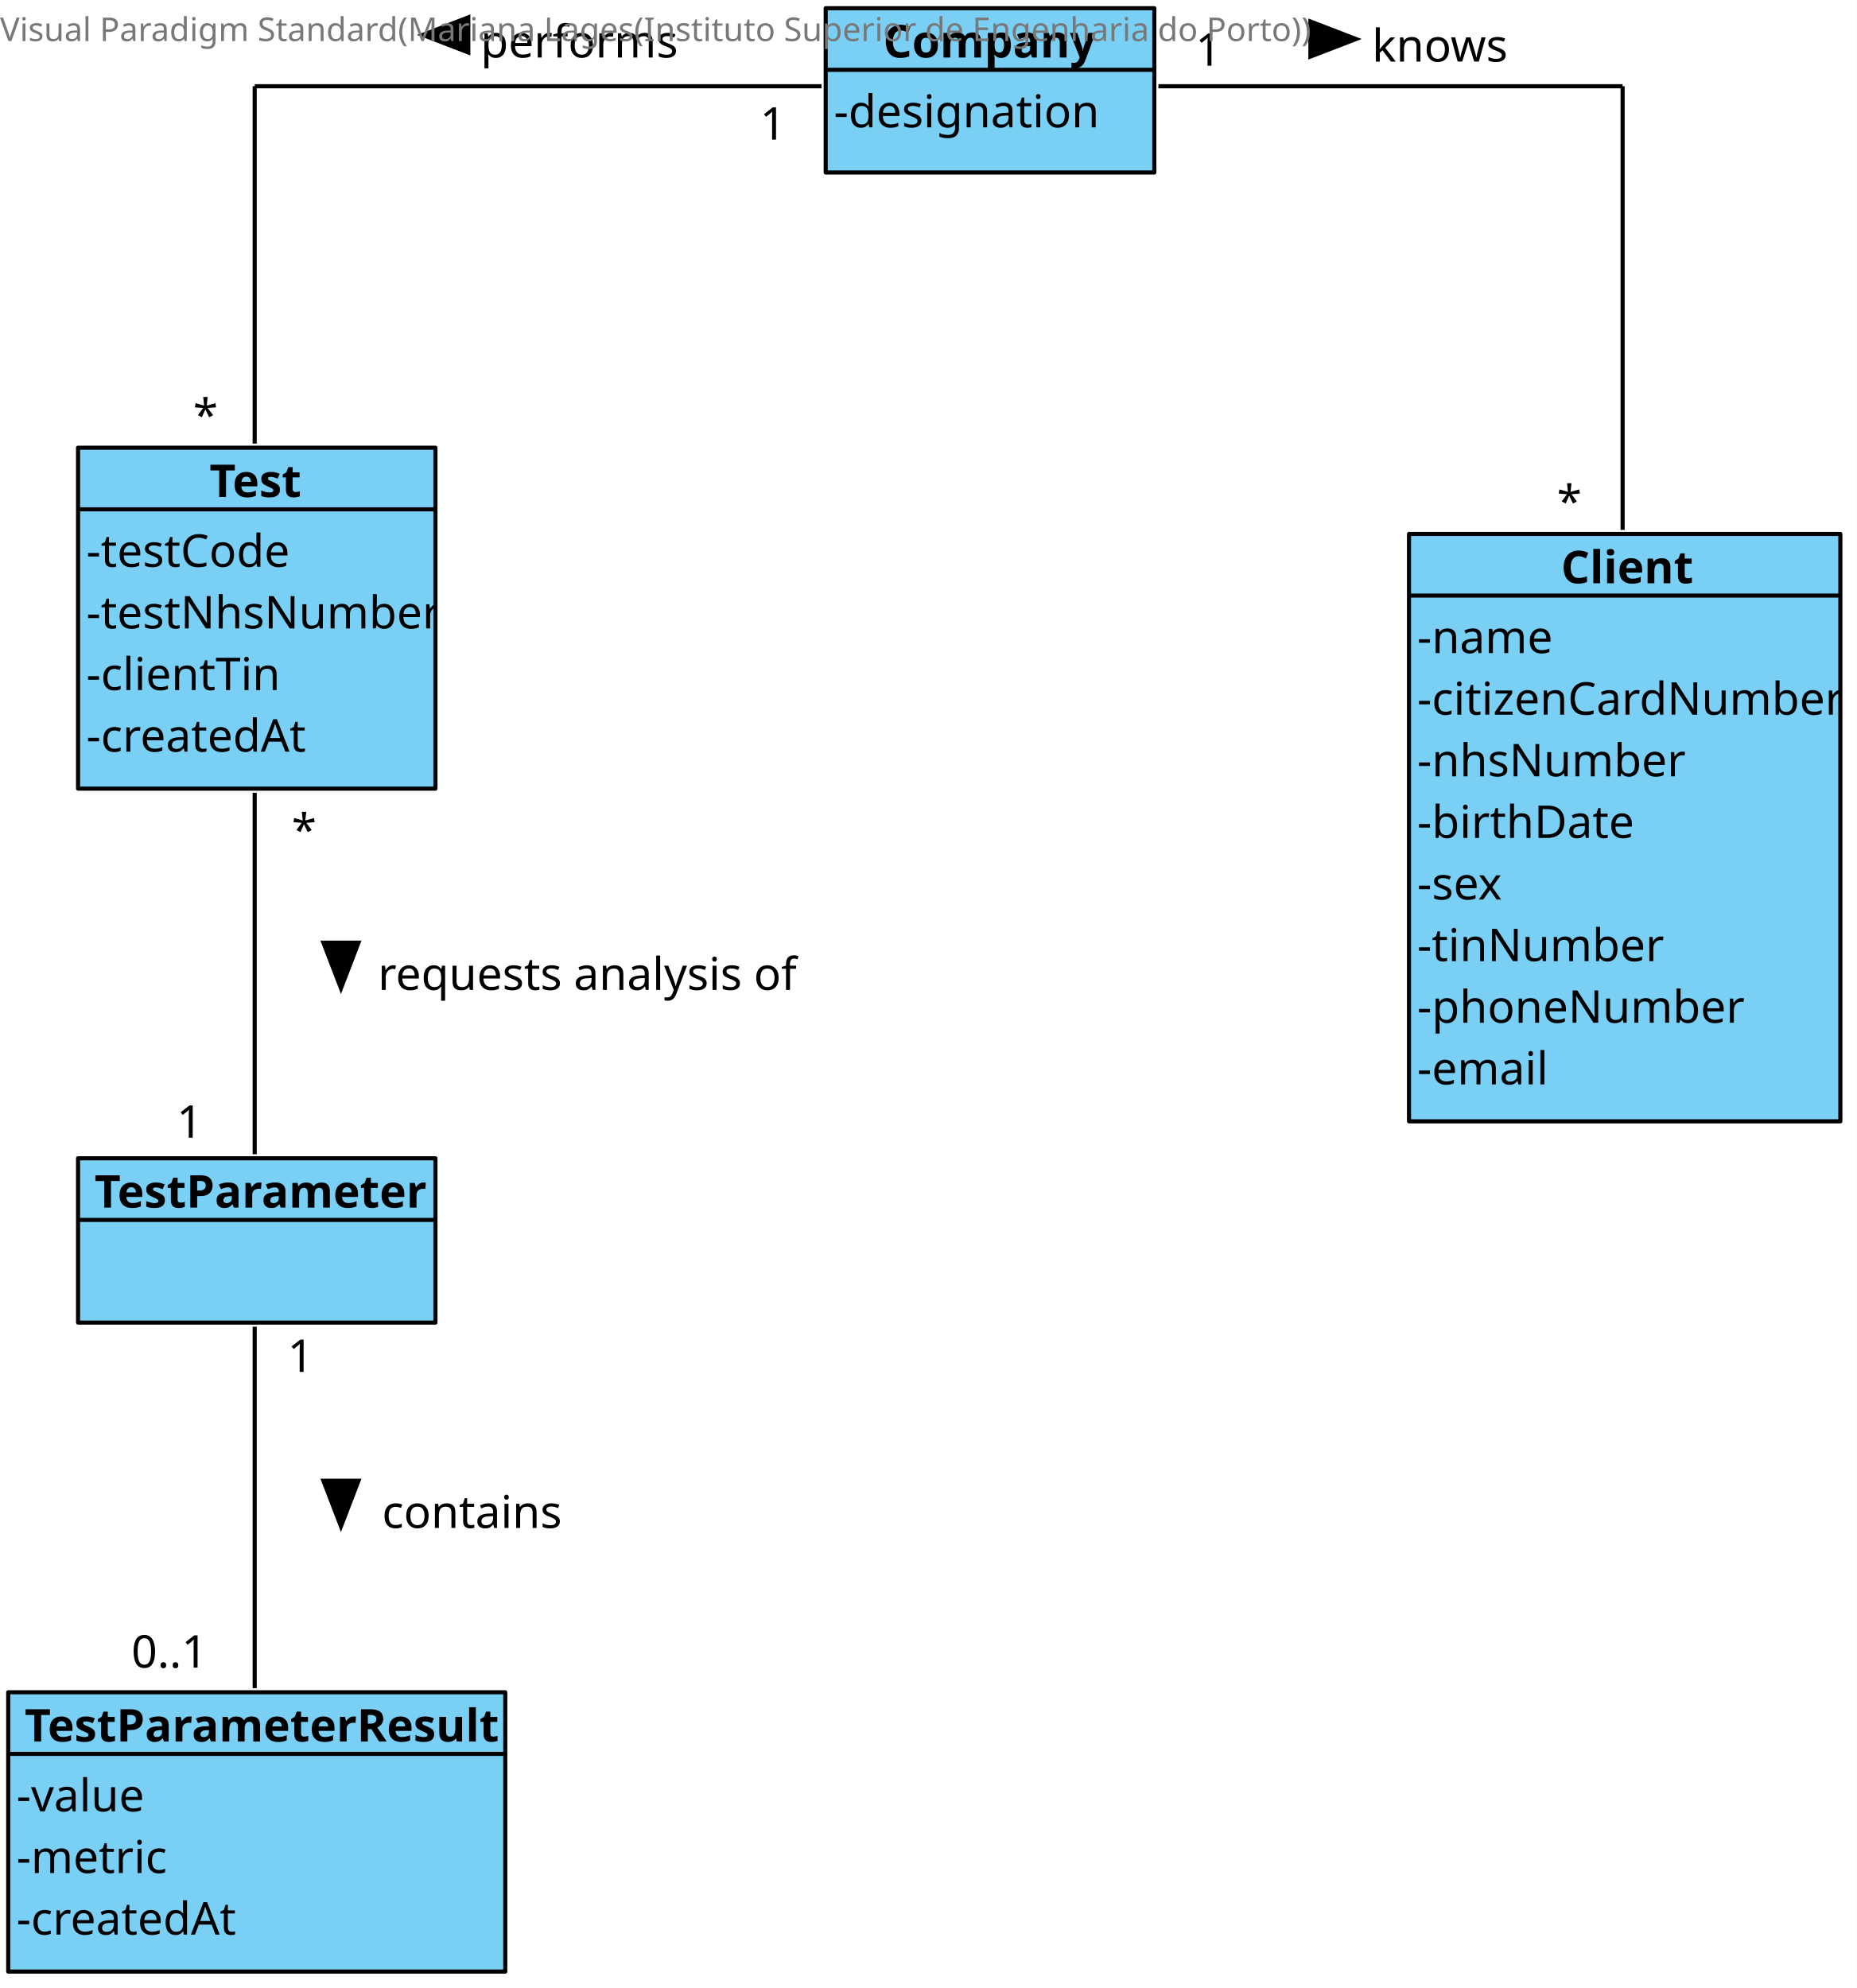
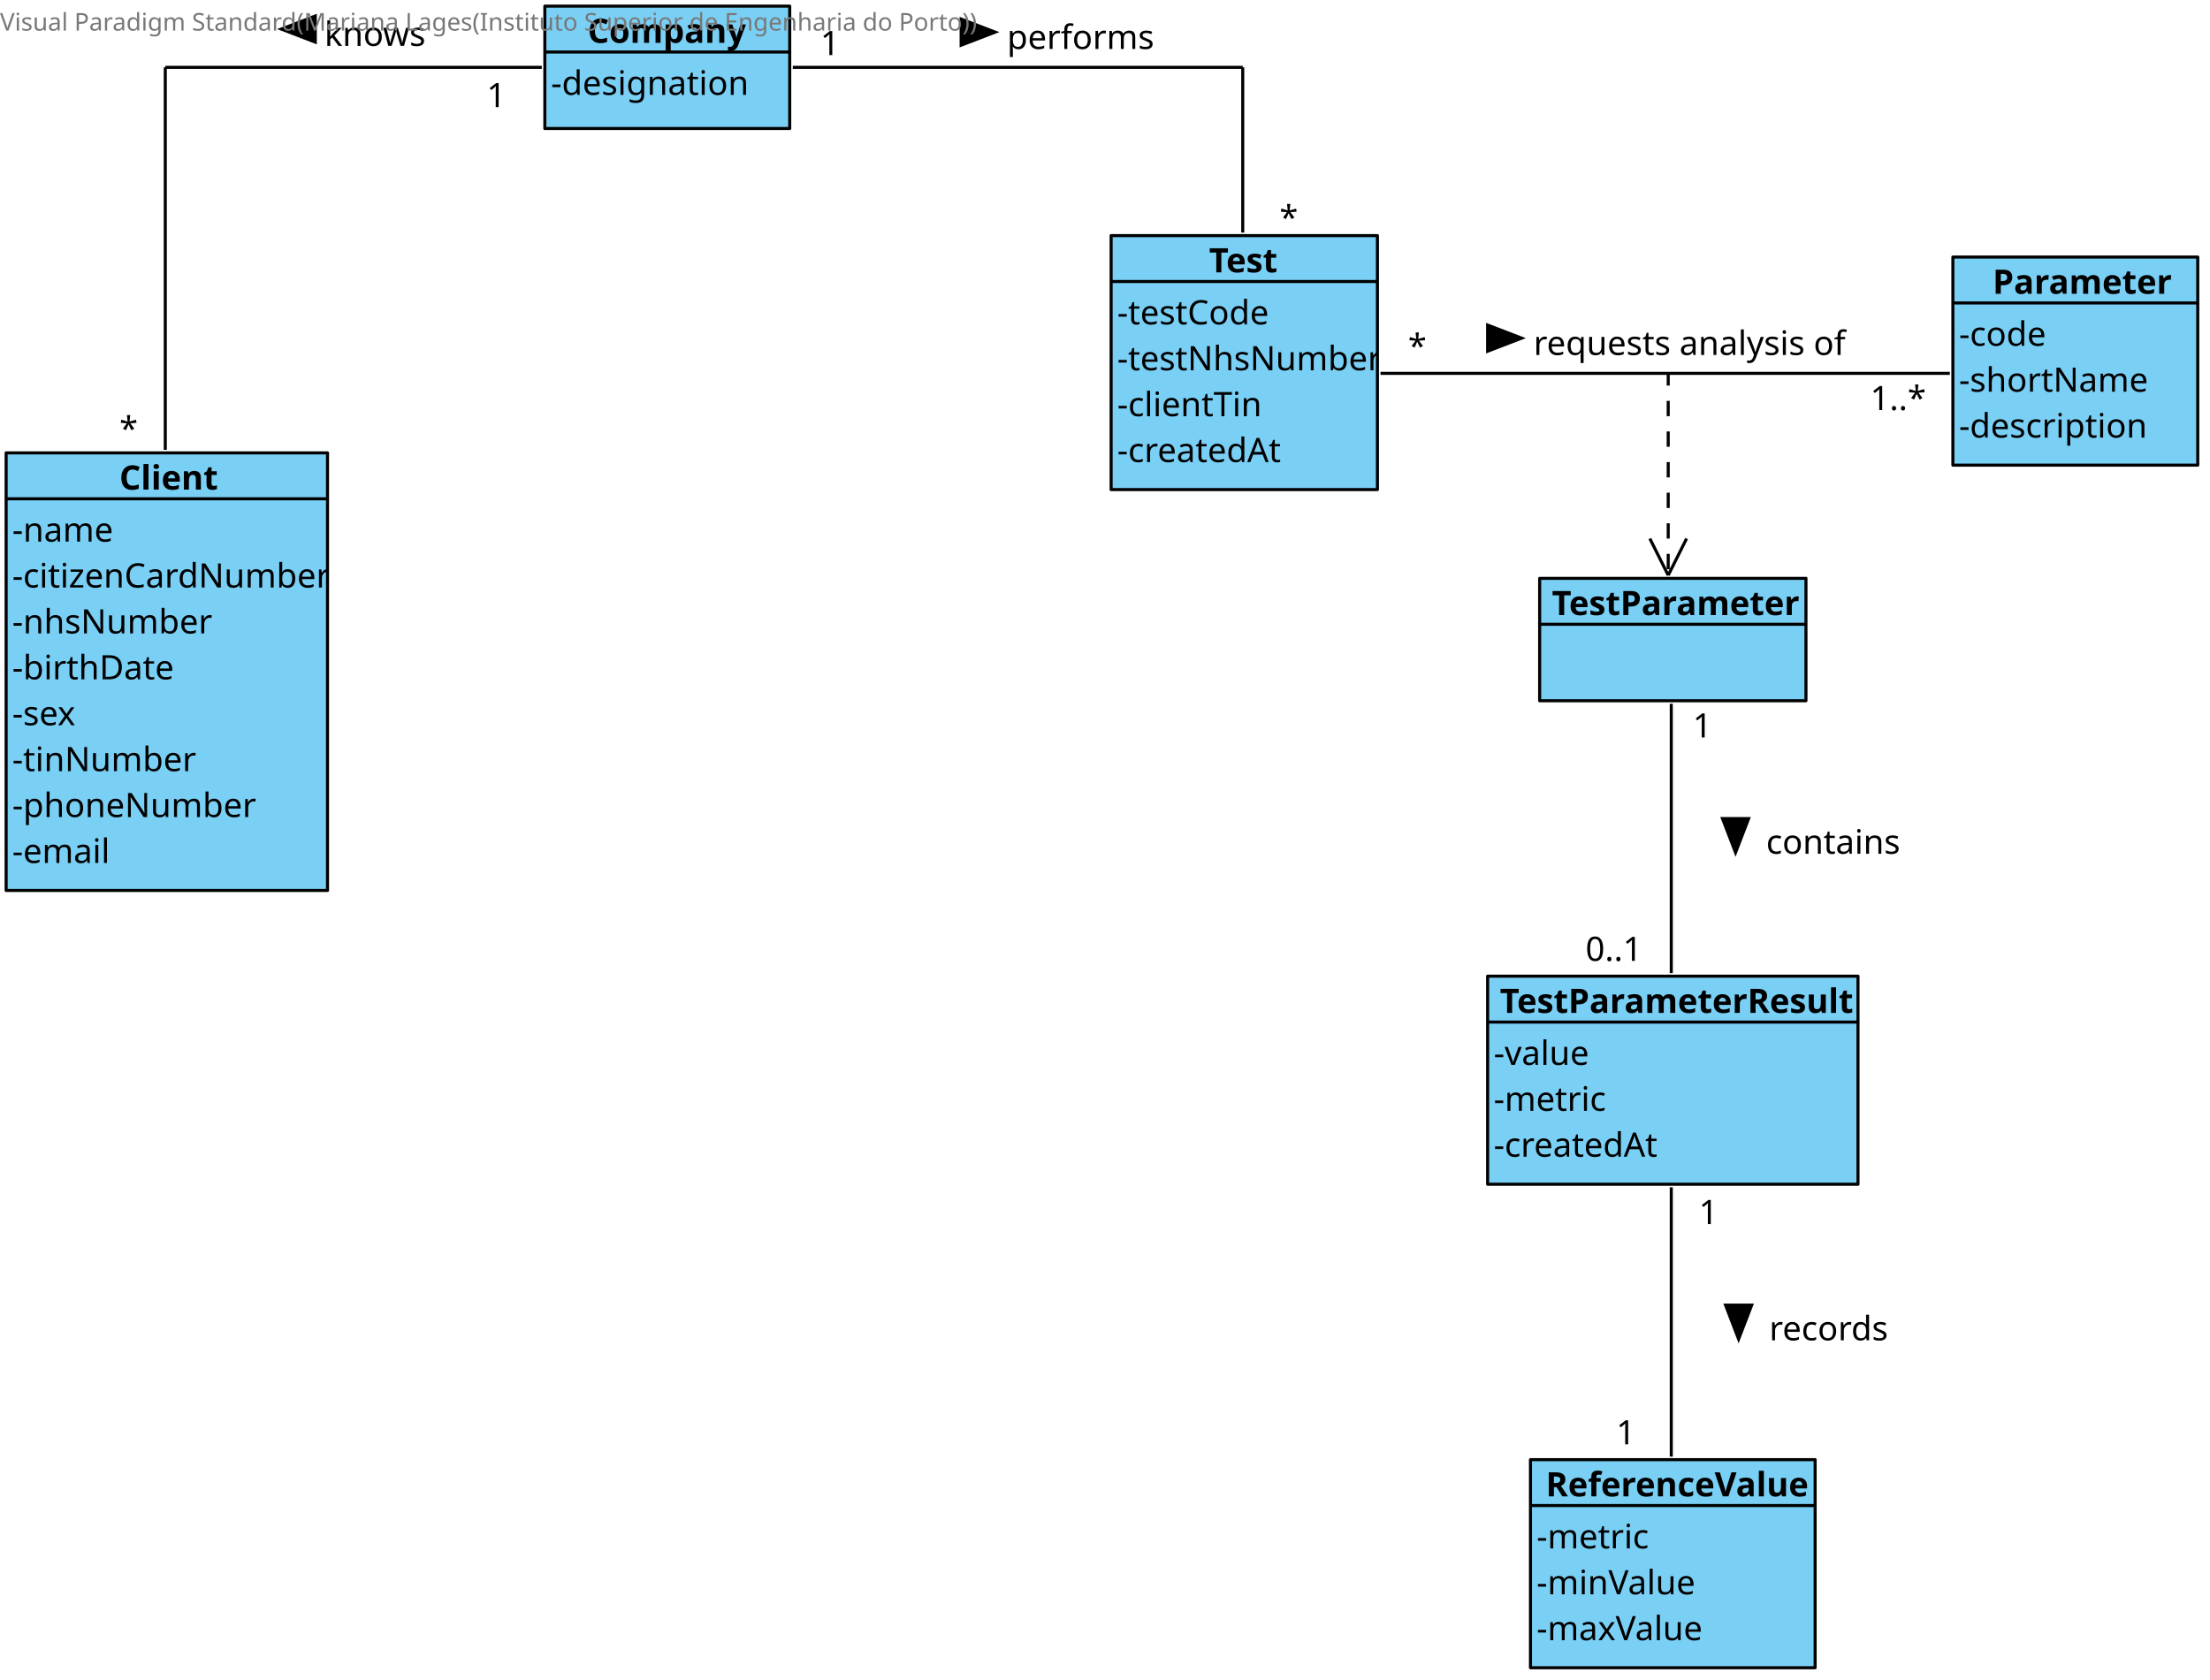
- <svg xmlns="http://www.w3.org/2000/svg" fill-opacity="0" color-rendering="auto" color-interpolation="auto" text-rendering="auto" stroke="rgb(0,0,0)" stroke-linecap="square" width="452" stroke-miterlimit="10" shape-rendering="auto" stroke-opacity="0" fill="rgb(0,0,0)" stroke-dasharray="none" font-weight="normal" stroke-width="1" height="484" font-family="'Dialog'" font-style="normal" stroke-linejoin="miter" font-size="12px" stroke-dashoffset="0" image-rendering="auto">
+ <svg xmlns="http://www.w3.org/2000/svg" fill-opacity="0" color-rendering="auto" color-interpolation="auto" text-rendering="auto" stroke="rgb(0,0,0)" stroke-linecap="square" width="722" stroke-miterlimit="10" shape-rendering="auto" stroke-opacity="0" fill="rgb(0,0,0)" stroke-dasharray="none" font-weight="normal" stroke-width="1" height="549" font-family="'Dialog'" font-style="normal" stroke-linejoin="miter" font-size="12px" stroke-dashoffset="0" image-rendering="auto">
  <defs id="genericDefs" />
  <g>
    <defs id="defs1">
      <clipPath clipPathUnits="userSpaceOnUse" id="clipPath1">
        <path d="M-7 -7 L91 -7 L91 51 L-7 51 L-7 -7 Z" />
      </clipPath>
      <clipPath clipPathUnits="userSpaceOnUse" id="clipPath2">
        <path d="M0 0 L0 25 L80 25 L80 0 Z" />
      </clipPath>
      <clipPath clipPathUnits="userSpaceOnUse" id="clipPath3">
        <path d="M0 0 L0 15 L80 15 L80 0 Z" />
      </clipPath>
      <clipPath clipPathUnits="userSpaceOnUse" id="clipPath4">
        <path d="M-7 -7 L98 -7 L98 94 L-7 94 L-7 -7 Z" />
      </clipPath>
      <clipPath clipPathUnits="userSpaceOnUse" id="clipPath5">
        <path d="M0 0 L0 68 L87 68 L87 0 Z" />
      </clipPath>
      <clipPath clipPathUnits="userSpaceOnUse" id="clipPath6">
        <path d="M0 0 L0 15 L87 15 L87 0 Z" />
      </clipPath>
      <clipPath clipPathUnits="userSpaceOnUse" id="clipPath7">
        <path d="M-7 -7 L116 -7 L116 154 L-7 154 L-7 -7 Z" />
      </clipPath>
      <clipPath clipPathUnits="userSpaceOnUse" id="clipPath8">
        <path d="M0 0 L0 128 L105 128 L105 0 Z" />
      </clipPath>
      <clipPath clipPathUnits="userSpaceOnUse" id="clipPath9">
        <path d="M0 0 L0 15 L105 15 L105 0 Z" />
      </clipPath>
      <clipPath clipPathUnits="userSpaceOnUse" id="clipPath10">
        <path d="M-7 -7 L98 -7 L98 51 L-7 51 L-7 -7 Z" />
      </clipPath>
      <clipPath clipPathUnits="userSpaceOnUse" id="clipPath11">
        <path d="M0 0 L0 25 L87 25 L87 0 Z" />
      </clipPath>
      <clipPath clipPathUnits="userSpaceOnUse" id="clipPath12">
        <path d="M-7 -7 L132 -7 L132 79 L-7 79 L-7 -7 Z" />
      </clipPath>
      <clipPath clipPathUnits="userSpaceOnUse" id="clipPath13">
        <path d="M0 0 L0 53 L121 53 L121 0 Z" />
      </clipPath>
      <clipPath clipPathUnits="userSpaceOnUse" id="clipPath14">
        <path d="M0 0 L0 15 L121 15 L121 0 Z" />
      </clipPath>
      <clipPath clipPathUnits="userSpaceOnUse" id="clipPath15">
+         <path d="M-7 -7 L91 -7 L91 79 L-7 79 L-7 -7 Z" />
+       </clipPath>
+       <clipPath clipPathUnits="userSpaceOnUse" id="clipPath16">
+         <path d="M0 0 L0 53 L80 53 L80 0 Z" />
+       </clipPath>
+       <clipPath clipPathUnits="userSpaceOnUse" id="clipPath17">
+         <path d="M-7 -7 L104 -7 L104 79 L-7 79 L-7 -7 Z" />
+       </clipPath>
+       <clipPath clipPathUnits="userSpaceOnUse" id="clipPath18">
+         <path d="M0 0 L0 53 L93 53 L93 0 Z" />
+       </clipPath>
+       <clipPath clipPathUnits="userSpaceOnUse" id="clipPath19">
+         <path d="M0 0 L0 15 L93 15 L93 0 Z" />
+       </clipPath>
+       <clipPath clipPathUnits="userSpaceOnUse" id="clipPath20">
        <path d="M-7 -7 L38 -7 L38 26 L-7 26 L-7 -7 Z" />
      </clipPath>
-       <clipPath clipPathUnits="userSpaceOnUse" id="clipPath16">
+       <clipPath clipPathUnits="userSpaceOnUse" id="clipPath21">
        <path d="M0 0 L0 15 L27 15 L27 0 Z" />
      </clipPath>
-       <clipPath clipPathUnits="userSpaceOnUse" id="clipPath17">
+       <clipPath clipPathUnits="userSpaceOnUse" id="clipPath22">
        <path d="M-7 -7 L36 -7 L36 26 L-7 26 L-7 -7 Z" />
      </clipPath>
-       <clipPath clipPathUnits="userSpaceOnUse" id="clipPath18">
+       <clipPath clipPathUnits="userSpaceOnUse" id="clipPath23">
        <path d="M0 0 L0 15 L25 15 L25 0 Z" />
      </clipPath>
-       <clipPath clipPathUnits="userSpaceOnUse" id="clipPath19">
+       <clipPath clipPathUnits="userSpaceOnUse" id="clipPath24">
        <path d="M-7 -7 L50 -7 L50 26 L-7 26 L-7 -7 Z" />
      </clipPath>
-       <clipPath clipPathUnits="userSpaceOnUse" id="clipPath20">
+       <clipPath clipPathUnits="userSpaceOnUse" id="clipPath25">
        <path d="M0 0 L0 15 L39 15 L39 0 Z" />
      </clipPath>
-       <clipPath clipPathUnits="userSpaceOnUse" id="clipPath21">
-         <path d="M0 0 L242 0 L242 191 L0 191 L0 0 Z" />
-       </clipPath>
-       <clipPath clipPathUnits="userSpaceOnUse" id="clipPath22">
-         <path d="M160 31 L160 47 L78 47 L78 31 ZM0 0 L0 191 L242 191 L242 0 Z" />
-       </clipPath>
-       <clipPath clipPathUnits="userSpaceOnUse" id="clipPath23">
-         <path d="M0 0 L217 0 L217 212 L0 212 L0 0 Z" />
-       </clipPath>
-       <clipPath clipPathUnits="userSpaceOnUse" id="clipPath24">
-         <path d="M145 32 L145 48 L75 48 L75 32 ZM0 0 L0 212 L217 212 L217 0 Z" />
-       </clipPath>
-       <clipPath clipPathUnits="userSpaceOnUse" id="clipPath25">
+       <clipPath clipPathUnits="userSpaceOnUse" id="clipPath26">
+         <path d="M-7 -7 L48 -7 L48 26 L-7 26 L-7 -7 Z" />
+       </clipPath>
+       <clipPath clipPathUnits="userSpaceOnUse" id="clipPath27">
+         <path d="M0 0 L0 15 L37 15 L37 0 Z" />
+       </clipPath>
+       <clipPath clipPathUnits="userSpaceOnUse" id="clipPath28">
+         <path d="M0 0 L251 0 L251 158 L0 158 L0 0 Z" />
+       </clipPath>
+       <clipPath clipPathUnits="userSpaceOnUse" id="clipPath29">
+         <path d="M175 32 L175 48 L93 48 L93 32 ZM0 0 L0 158 L251 158 L251 0 Z" />
+       </clipPath>
+       <clipPath clipPathUnits="userSpaceOnUse" id="clipPath30">
+         <path d="M0 0 L227 0 L227 229 L0 229 L0 0 Z" />
+       </clipPath>
+       <clipPath clipPathUnits="userSpaceOnUse" id="clipPath31">
+         <path d="M145 31 L145 47 L75 47 L75 31 ZM0 0 L0 229 L227 229 L227 0 Z" />
+       </clipPath>
+       <clipPath clipPathUnits="userSpaceOnUse" id="clipPath32">
        <path d="M0 0 L104 0 L104 192 L0 192 L0 0 Z" />
      </clipPath>
-       <clipPath clipPathUnits="userSpaceOnUse" id="clipPath26">
-         <path d="M0 0 L0 192 L104 192 L104 102 L53 102 L53 86 L104 86 L104 0 Z" />
-       </clipPath>
-       <clipPath clipPathUnits="userSpaceOnUse" id="clipPath27">
+       <clipPath clipPathUnits="userSpaceOnUse" id="clipPath33">
        <path d="M0 0 L0 192 L104 192 L104 103 L53 103 L53 87 L104 87 L104 0 Z" />
      </clipPath>
-       <clipPath clipPathUnits="userSpaceOnUse" id="clipPath28">
+       <clipPath clipPathUnits="userSpaceOnUse" id="clipPath34">
+         <path d="M0 0 L290 0 L290 104 L0 104 L0 0 Z" />
+       </clipPath>
+       <clipPath clipPathUnits="userSpaceOnUse" id="clipPath35">
+         <path d="M209 32 L209 48 L73 48 L73 32 ZM0 0 L0 104 L290 104 L290 0 Z" />
+       </clipPath>
+       <clipPath clipPathUnits="userSpaceOnUse" id="clipPath36">
+         <path d="M0 0 L104 0 L104 170 L0 170 L0 0 Z" />
+       </clipPath>
+       <clipPath clipPathUnits="userSpaceOnUse" id="clipPath37">
+         <path d="M0 0 L0 32 L104 32 L104 0 ZM0 48 L0 170 L104 170 L104 48 Z" />
+       </clipPath>
+       <clipPath clipPathUnits="userSpaceOnUse" id="clipPath38">
+         <path d="M0 0 L0 192 L104 192 L104 104 L54 104 L54 88 L104 88 L104 0 Z" />
+       </clipPath>
+       <clipPath clipPathUnits="userSpaceOnUse" id="clipPath39">
+         <path d="M-75 -16 L150 -16 L150 32 L-75 32 L-75 -16 Z" />
+       </clipPath>
+       <clipPath clipPathUnits="userSpaceOnUse" id="clipPath40">
+         <path d="M-85 -16 L140 -16 L140 32 L-85 32 L-85 -16 Z" />
+       </clipPath>
+       <clipPath clipPathUnits="userSpaceOnUse" id="clipPath41">
+         <path d="M-136 -16 L272 -16 L272 32 L-136 32 L-136 -16 Z" />
+       </clipPath>
+       <clipPath clipPathUnits="userSpaceOnUse" id="clipPath42">
+         <path d="M-146 -16 L262 -16 L262 32 L-146 32 L-146 -16 Z" />
+       </clipPath>
+       <clipPath clipPathUnits="userSpaceOnUse" id="clipPath43">
        <path d="M-79 -16 L158 -16 L158 32 L-79 32 L-79 -16 Z" />
      </clipPath>
-       <clipPath clipPathUnits="userSpaceOnUse" id="clipPath29">
+       <clipPath clipPathUnits="userSpaceOnUse" id="clipPath44">
        <path d="M-89 -16 L148 -16 L148 32 L-89 32 L-89 -16 Z" />
      </clipPath>
-       <clipPath clipPathUnits="userSpaceOnUse" id="clipPath30">
-         <path d="M-136 -16 L272 -16 L272 32 L-136 32 L-136 -16 Z" />
-       </clipPath>
-       <clipPath clipPathUnits="userSpaceOnUse" id="clipPath31">
-         <path d="M-146 -16 L262 -16 L262 32 L-146 32 L-146 -16 Z" />
-       </clipPath>
-       <clipPath clipPathUnits="userSpaceOnUse" id="clipPath32">
+       <clipPath clipPathUnits="userSpaceOnUse" id="clipPath45">
        <path d="M-70 -16 L140 -16 L140 32 L-70 32 L-70 -16 Z" />
      </clipPath>
-       <clipPath clipPathUnits="userSpaceOnUse" id="clipPath33">
+       <clipPath clipPathUnits="userSpaceOnUse" id="clipPath46">
        <path d="M-80 -16 L130 -16 L130 32 L-80 32 L-80 -16 Z" />
      </clipPath>
-       <clipPath clipPathUnits="userSpaceOnUse" id="clipPath34">
+       <clipPath clipPathUnits="userSpaceOnUse" id="clipPath47">
        <path d="M-82 -16 L164 -16 L164 32 L-82 32 L-82 -16 Z" />
      </clipPath>
-       <clipPath clipPathUnits="userSpaceOnUse" id="clipPath35">
+       <clipPath clipPathUnits="userSpaceOnUse" id="clipPath48">
        <path d="M-92 -16 L154 -16 L154 32 L-92 32 L-92 -16 Z" />
      </clipPath>
    </defs>
    <g fill="white" text-rendering="geometricPrecision" fill-opacity="1" stroke-opacity="1" stroke="white">
-       <rect x="0" width="452" height="484" y="0" stroke="none" />
-     </g>
-     <g font-size="11px" transform="translate(201,2)" fill-opacity="1" fill="rgb(122,207,245)" text-rendering="geometricPrecision" image-rendering="optimizeQuality" font-family="sans-serif" stroke="rgb(122,207,245)" font-weight="bold" stroke-opacity="1">
+       <rect x="0" width="722" height="549" y="0" stroke="none" />
+     </g>
+     <g font-size="11px" transform="translate(178,2)" fill-opacity="1" fill="rgb(122,207,245)" text-rendering="geometricPrecision" image-rendering="optimizeQuality" font-family="sans-serif" stroke="rgb(122,207,245)" font-weight="bold" stroke-opacity="1">
      <rect x="0" width="80" height="40" y="0" clip-path="url(#clipPath1)" stroke="none" />
    </g>
-     <g fill-opacity="1" text-rendering="geometricPrecision" stroke="black" stroke-linecap="butt" transform="translate(201,2)" stroke-miterlimit="0" stroke-opacity="1" fill="black" font-weight="bold" font-family="sans-serif" stroke-linejoin="round" font-size="11px" image-rendering="optimizeQuality">
+     <g fill-opacity="1" text-rendering="geometricPrecision" stroke="black" stroke-linecap="butt" transform="translate(178,2)" stroke-miterlimit="0" stroke-opacity="1" fill="black" font-weight="bold" font-family="sans-serif" stroke-linejoin="round" font-size="11px" image-rendering="optimizeQuality">
      <rect fill="none" x="0" width="80" height="40" y="0" clip-path="url(#clipPath1)" />
      <line y2="15" fill="none" x1="0" clip-path="url(#clipPath1)" x2="80" y1="15" />
    </g>
-     <g font-size="11px" transform="matrix(1,0,0,1,201,17)" fill-opacity="1" fill="black" text-rendering="geometricPrecision" image-rendering="optimizeQuality" font-family="sans-serif" stroke="black" stroke-opacity="1">
+     <g font-size="11px" transform="matrix(1,0,0,1,178,17)" fill-opacity="1" fill="black" text-rendering="geometricPrecision" image-rendering="optimizeQuality" font-family="sans-serif" stroke="black" stroke-opacity="1">
      <text x="2" xml:space="preserve" y="14" clip-path="url(#clipPath2)" stroke="none">-designation</text>
    </g>
-     <g font-size="11px" transform="translate(201,2)" fill-opacity="1" fill="black" text-rendering="geometricPrecision" image-rendering="optimizeQuality" font-family="sans-serif" stroke="black" font-weight="bold" stroke-opacity="1">
+     <g font-size="11px" transform="translate(178,2)" fill-opacity="1" fill="black" text-rendering="geometricPrecision" image-rendering="optimizeQuality" font-family="sans-serif" stroke="black" font-weight="bold" stroke-opacity="1">
      <text x="14" xml:space="preserve" y="12" clip-path="url(#clipPath3)" stroke="none">Company</text>
    </g>
-     <g font-size="11px" transform="translate(19,109)" fill-opacity="1" fill="rgb(122,207,245)" text-rendering="geometricPrecision" image-rendering="optimizeQuality" font-family="sans-serif" stroke="rgb(122,207,245)" font-weight="bold" stroke-opacity="1">
+     <g font-size="11px" transform="translate(363,77)" fill-opacity="1" fill="rgb(122,207,245)" text-rendering="geometricPrecision" image-rendering="optimizeQuality" font-family="sans-serif" stroke="rgb(122,207,245)" font-weight="bold" stroke-opacity="1">
      <rect x="0" width="87" height="83" y="0" clip-path="url(#clipPath4)" stroke="none" />
    </g>
-     <g fill-opacity="1" text-rendering="geometricPrecision" stroke="black" stroke-linecap="butt" transform="translate(19,109)" stroke-miterlimit="0" stroke-opacity="1" fill="black" font-weight="bold" font-family="sans-serif" stroke-linejoin="round" font-size="11px" image-rendering="optimizeQuality">
+     <g fill-opacity="1" text-rendering="geometricPrecision" stroke="black" stroke-linecap="butt" transform="translate(363,77)" stroke-miterlimit="0" stroke-opacity="1" fill="black" font-weight="bold" font-family="sans-serif" stroke-linejoin="round" font-size="11px" image-rendering="optimizeQuality">
      <rect fill="none" x="0" width="87" height="83" y="0" clip-path="url(#clipPath4)" />
      <line y2="15" fill="none" x1="0" clip-path="url(#clipPath4)" x2="87" y1="15" />
    </g>
-     <g font-size="11px" transform="matrix(1,0,0,1,19,124)" fill-opacity="1" fill="black" text-rendering="geometricPrecision" image-rendering="optimizeQuality" font-family="sans-serif" stroke="black" stroke-opacity="1">
+     <g font-size="11px" transform="matrix(1,0,0,1,363,92)" fill-opacity="1" fill="black" text-rendering="geometricPrecision" image-rendering="optimizeQuality" font-family="sans-serif" stroke="black" stroke-opacity="1">
      <text x="2" xml:space="preserve" y="14" clip-path="url(#clipPath5)" stroke="none">-testCode</text>
    </g>
-     <g font-size="11px" transform="matrix(1,0,0,1,19,124)" fill-opacity="1" fill="black" text-rendering="geometricPrecision" image-rendering="optimizeQuality" font-family="sans-serif" stroke="black" stroke-opacity="1">
+     <g font-size="11px" transform="matrix(1,0,0,1,363,92)" fill-opacity="1" fill="black" text-rendering="geometricPrecision" image-rendering="optimizeQuality" font-family="sans-serif" stroke="black" stroke-opacity="1">
      <text x="2" xml:space="preserve" y="29" clip-path="url(#clipPath5)" stroke="none">-testNhsNumber</text>
    </g>
-     <g font-size="11px" transform="matrix(1,0,0,1,19,124)" fill-opacity="1" fill="black" text-rendering="geometricPrecision" image-rendering="optimizeQuality" font-family="sans-serif" stroke="black" stroke-opacity="1">
+     <g font-size="11px" transform="matrix(1,0,0,1,363,92)" fill-opacity="1" fill="black" text-rendering="geometricPrecision" image-rendering="optimizeQuality" font-family="sans-serif" stroke="black" stroke-opacity="1">
      <text x="2" xml:space="preserve" y="44" clip-path="url(#clipPath5)" stroke="none">-clientTin</text>
    </g>
-     <g font-size="11px" transform="matrix(1,0,0,1,19,124)" fill-opacity="1" fill="black" text-rendering="geometricPrecision" image-rendering="optimizeQuality" font-family="sans-serif" stroke="black" stroke-opacity="1">
+     <g font-size="11px" transform="matrix(1,0,0,1,363,92)" fill-opacity="1" fill="black" text-rendering="geometricPrecision" image-rendering="optimizeQuality" font-family="sans-serif" stroke="black" stroke-opacity="1">
      <text x="2" xml:space="preserve" y="59" clip-path="url(#clipPath5)" stroke="none">-createdAt</text>
    </g>
-     <g font-size="11px" transform="translate(19,109)" fill-opacity="1" fill="black" text-rendering="geometricPrecision" image-rendering="optimizeQuality" font-family="sans-serif" stroke="black" font-weight="bold" stroke-opacity="1">
+     <g font-size="11px" transform="translate(363,77)" fill-opacity="1" fill="black" text-rendering="geometricPrecision" image-rendering="optimizeQuality" font-family="sans-serif" stroke="black" font-weight="bold" stroke-opacity="1">
      <text x="32" xml:space="preserve" y="12" clip-path="url(#clipPath6)" stroke="none">Test</text>
    </g>
-     <g font-size="11px" transform="translate(343,130)" fill-opacity="1" fill="rgb(122,207,245)" text-rendering="geometricPrecision" image-rendering="optimizeQuality" font-family="sans-serif" stroke="rgb(122,207,245)" font-weight="bold" stroke-opacity="1">
+     <g font-size="11px" transform="translate(2,148)" fill-opacity="1" fill="rgb(122,207,245)" text-rendering="geometricPrecision" image-rendering="optimizeQuality" font-family="sans-serif" stroke="rgb(122,207,245)" font-weight="bold" stroke-opacity="1">
      <rect x="0" width="105" height="143" y="0" clip-path="url(#clipPath7)" stroke="none" />
    </g>
-     <g fill-opacity="1" text-rendering="geometricPrecision" stroke="black" stroke-linecap="butt" transform="translate(343,130)" stroke-miterlimit="0" stroke-opacity="1" fill="black" font-weight="bold" font-family="sans-serif" stroke-linejoin="round" font-size="11px" image-rendering="optimizeQuality">
+     <g fill-opacity="1" text-rendering="geometricPrecision" stroke="black" stroke-linecap="butt" transform="translate(2,148)" stroke-miterlimit="0" stroke-opacity="1" fill="black" font-weight="bold" font-family="sans-serif" stroke-linejoin="round" font-size="11px" image-rendering="optimizeQuality">
      <rect fill="none" x="0" width="105" height="143" y="0" clip-path="url(#clipPath7)" />
      <line y2="15" fill="none" x1="0" clip-path="url(#clipPath7)" x2="105" y1="15" />
    </g>
-     <g font-size="11px" transform="matrix(1,0,0,1,343,145)" fill-opacity="1" fill="black" text-rendering="geometricPrecision" image-rendering="optimizeQuality" font-family="sans-serif" stroke="black" stroke-opacity="1">
+     <g font-size="11px" transform="matrix(1,0,0,1,2,163)" fill-opacity="1" fill="black" text-rendering="geometricPrecision" image-rendering="optimizeQuality" font-family="sans-serif" stroke="black" stroke-opacity="1">
      <text x="2" xml:space="preserve" y="14" clip-path="url(#clipPath8)" stroke="none">-name</text>
    </g>
-     <g font-size="11px" transform="matrix(1,0,0,1,343,145)" fill-opacity="1" fill="black" text-rendering="geometricPrecision" image-rendering="optimizeQuality" font-family="sans-serif" stroke="black" stroke-opacity="1">
+     <g font-size="11px" transform="matrix(1,0,0,1,2,163)" fill-opacity="1" fill="black" text-rendering="geometricPrecision" image-rendering="optimizeQuality" font-family="sans-serif" stroke="black" stroke-opacity="1">
      <text x="2" xml:space="preserve" y="29" clip-path="url(#clipPath8)" stroke="none">-citizenCardNumber</text>
    </g>
-     <g font-size="11px" transform="matrix(1,0,0,1,343,145)" fill-opacity="1" fill="black" text-rendering="geometricPrecision" image-rendering="optimizeQuality" font-family="sans-serif" stroke="black" stroke-opacity="1">
+     <g font-size="11px" transform="matrix(1,0,0,1,2,163)" fill-opacity="1" fill="black" text-rendering="geometricPrecision" image-rendering="optimizeQuality" font-family="sans-serif" stroke="black" stroke-opacity="1">
      <text x="2" xml:space="preserve" y="44" clip-path="url(#clipPath8)" stroke="none">-nhsNumber</text>
    </g>
-     <g font-size="11px" transform="matrix(1,0,0,1,343,145)" fill-opacity="1" fill="black" text-rendering="geometricPrecision" image-rendering="optimizeQuality" font-family="sans-serif" stroke="black" stroke-opacity="1">
+     <g font-size="11px" transform="matrix(1,0,0,1,2,163)" fill-opacity="1" fill="black" text-rendering="geometricPrecision" image-rendering="optimizeQuality" font-family="sans-serif" stroke="black" stroke-opacity="1">
      <text x="2" xml:space="preserve" y="59" clip-path="url(#clipPath8)" stroke="none">-birthDate</text>
    </g>
-     <g font-size="11px" transform="matrix(1,0,0,1,343,145)" fill-opacity="1" fill="black" text-rendering="geometricPrecision" image-rendering="optimizeQuality" font-family="sans-serif" stroke="black" stroke-opacity="1">
+     <g font-size="11px" transform="matrix(1,0,0,1,2,163)" fill-opacity="1" fill="black" text-rendering="geometricPrecision" image-rendering="optimizeQuality" font-family="sans-serif" stroke="black" stroke-opacity="1">
      <text x="2" xml:space="preserve" y="74" clip-path="url(#clipPath8)" stroke="none">-sex</text>
    </g>
-     <g font-size="11px" transform="matrix(1,0,0,1,343,145)" fill-opacity="1" fill="black" text-rendering="geometricPrecision" image-rendering="optimizeQuality" font-family="sans-serif" stroke="black" stroke-opacity="1">
+     <g font-size="11px" transform="matrix(1,0,0,1,2,163)" fill-opacity="1" fill="black" text-rendering="geometricPrecision" image-rendering="optimizeQuality" font-family="sans-serif" stroke="black" stroke-opacity="1">
      <text x="2" xml:space="preserve" y="89" clip-path="url(#clipPath8)" stroke="none">-tinNumber</text>
    </g>
-     <g font-size="11px" transform="matrix(1,0,0,1,343,145)" fill-opacity="1" fill="black" text-rendering="geometricPrecision" image-rendering="optimizeQuality" font-family="sans-serif" stroke="black" stroke-opacity="1">
+     <g font-size="11px" transform="matrix(1,0,0,1,2,163)" fill-opacity="1" fill="black" text-rendering="geometricPrecision" image-rendering="optimizeQuality" font-family="sans-serif" stroke="black" stroke-opacity="1">
      <text x="2" xml:space="preserve" y="104" clip-path="url(#clipPath8)" stroke="none">-phoneNumber</text>
    </g>
-     <g font-size="11px" transform="matrix(1,0,0,1,343,145)" fill-opacity="1" fill="black" text-rendering="geometricPrecision" image-rendering="optimizeQuality" font-family="sans-serif" stroke="black" stroke-opacity="1">
+     <g font-size="11px" transform="matrix(1,0,0,1,2,163)" fill-opacity="1" fill="black" text-rendering="geometricPrecision" image-rendering="optimizeQuality" font-family="sans-serif" stroke="black" stroke-opacity="1">
      <text x="2" xml:space="preserve" y="119" clip-path="url(#clipPath8)" stroke="none">-email</text>
    </g>
-     <g font-size="11px" transform="translate(343,130)" fill-opacity="1" fill="black" text-rendering="geometricPrecision" image-rendering="optimizeQuality" font-family="sans-serif" stroke="black" font-weight="bold" stroke-opacity="1">
+     <g font-size="11px" transform="translate(2,148)" fill-opacity="1" fill="black" text-rendering="geometricPrecision" image-rendering="optimizeQuality" font-family="sans-serif" stroke="black" font-weight="bold" stroke-opacity="1">
      <text x="37" xml:space="preserve" y="12" clip-path="url(#clipPath9)" stroke="none">Client</text>
    </g>
-     <g font-size="11px" transform="translate(19,282)" fill-opacity="1" fill="rgb(122,207,245)" text-rendering="geometricPrecision" image-rendering="optimizeQuality" font-family="sans-serif" stroke="rgb(122,207,245)" font-weight="bold" stroke-opacity="1">
+     <g font-size="11px" transform="translate(503,189)" fill-opacity="1" fill="rgb(122,207,245)" text-rendering="geometricPrecision" image-rendering="optimizeQuality" font-family="sans-serif" stroke="rgb(122,207,245)" font-weight="bold" stroke-opacity="1">
      <rect x="0" width="87" height="40" y="0" clip-path="url(#clipPath10)" stroke="none" />
    </g>
-     <g fill-opacity="1" text-rendering="geometricPrecision" stroke="black" stroke-linecap="butt" transform="translate(19,282)" stroke-miterlimit="0" stroke-opacity="1" fill="black" font-weight="bold" font-family="sans-serif" stroke-linejoin="round" font-size="11px" image-rendering="optimizeQuality">
+     <g fill-opacity="1" text-rendering="geometricPrecision" stroke="black" stroke-linecap="butt" transform="translate(503,189)" stroke-miterlimit="0" stroke-opacity="1" fill="black" font-weight="bold" font-family="sans-serif" stroke-linejoin="round" font-size="11px" image-rendering="optimizeQuality">
      <rect fill="none" x="0" width="87" height="40" y="0" clip-path="url(#clipPath10)" />
      <line y2="15" fill="none" x1="0" clip-path="url(#clipPath10)" x2="87" y1="15" />
    </g>
-     <g font-size="11px" transform="translate(19,282)" fill-opacity="1" fill="black" text-rendering="geometricPrecision" image-rendering="optimizeQuality" font-family="sans-serif" stroke="black" font-weight="bold" stroke-opacity="1">
+     <g font-size="11px" transform="translate(503,189)" fill-opacity="1" fill="black" text-rendering="geometricPrecision" image-rendering="optimizeQuality" font-family="sans-serif" stroke="black" font-weight="bold" stroke-opacity="1">
      <text x="4" xml:space="preserve" y="12" clip-path="url(#clipPath6)" stroke="none">TestParameter</text>
    </g>
-     <g font-size="11px" transform="translate(2,412)" fill-opacity="1" fill="rgb(122,207,245)" text-rendering="geometricPrecision" image-rendering="optimizeQuality" font-family="sans-serif" stroke="rgb(122,207,245)" font-weight="bold" stroke-opacity="1">
+     <g font-size="11px" transform="translate(486,319)" fill-opacity="1" fill="rgb(122,207,245)" text-rendering="geometricPrecision" image-rendering="optimizeQuality" font-family="sans-serif" stroke="rgb(122,207,245)" font-weight="bold" stroke-opacity="1">
      <rect x="0" width="121" height="68" y="0" clip-path="url(#clipPath12)" stroke="none" />
    </g>
-     <g fill-opacity="1" text-rendering="geometricPrecision" stroke="black" stroke-linecap="butt" transform="translate(2,412)" stroke-miterlimit="0" stroke-opacity="1" fill="black" font-weight="bold" font-family="sans-serif" stroke-linejoin="round" font-size="11px" image-rendering="optimizeQuality">
+     <g fill-opacity="1" text-rendering="geometricPrecision" stroke="black" stroke-linecap="butt" transform="translate(486,319)" stroke-miterlimit="0" stroke-opacity="1" fill="black" font-weight="bold" font-family="sans-serif" stroke-linejoin="round" font-size="11px" image-rendering="optimizeQuality">
      <rect fill="none" x="0" width="121" height="68" y="0" clip-path="url(#clipPath12)" />
      <line y2="15" fill="none" x1="0" clip-path="url(#clipPath12)" x2="121" y1="15" />
    </g>
-     <g font-size="11px" transform="matrix(1,0,0,1,2,427)" fill-opacity="1" fill="black" text-rendering="geometricPrecision" image-rendering="optimizeQuality" font-family="sans-serif" stroke="black" stroke-opacity="1">
+     <g font-size="11px" transform="matrix(1,0,0,1,486,334)" fill-opacity="1" fill="black" text-rendering="geometricPrecision" image-rendering="optimizeQuality" font-family="sans-serif" stroke="black" stroke-opacity="1">
      <text x="2" xml:space="preserve" y="14" clip-path="url(#clipPath13)" stroke="none">-value</text>
    </g>
-     <g font-size="11px" transform="matrix(1,0,0,1,2,427)" fill-opacity="1" fill="black" text-rendering="geometricPrecision" image-rendering="optimizeQuality" font-family="sans-serif" stroke="black" stroke-opacity="1">
+     <g font-size="11px" transform="matrix(1,0,0,1,486,334)" fill-opacity="1" fill="black" text-rendering="geometricPrecision" image-rendering="optimizeQuality" font-family="sans-serif" stroke="black" stroke-opacity="1">
      <text x="2" xml:space="preserve" y="29" clip-path="url(#clipPath13)" stroke="none">-metric</text>
    </g>
-     <g font-size="11px" transform="matrix(1,0,0,1,2,427)" fill-opacity="1" fill="black" text-rendering="geometricPrecision" image-rendering="optimizeQuality" font-family="sans-serif" stroke="black" stroke-opacity="1">
+     <g font-size="11px" transform="matrix(1,0,0,1,486,334)" fill-opacity="1" fill="black" text-rendering="geometricPrecision" image-rendering="optimizeQuality" font-family="sans-serif" stroke="black" stroke-opacity="1">
      <text x="2" xml:space="preserve" y="44" clip-path="url(#clipPath13)" stroke="none">-createdAt</text>
    </g>
-     <g font-size="11px" transform="translate(2,412)" fill-opacity="1" fill="black" text-rendering="geometricPrecision" image-rendering="optimizeQuality" font-family="sans-serif" stroke="black" font-weight="bold" stroke-opacity="1">
+     <g font-size="11px" transform="translate(486,319)" fill-opacity="1" fill="black" text-rendering="geometricPrecision" image-rendering="optimizeQuality" font-family="sans-serif" stroke="black" font-weight="bold" stroke-opacity="1">
      <text x="4" xml:space="preserve" y="12" clip-path="url(#clipPath14)" stroke="none">TestParameterResult</text>
    </g>
-     <g font-size="11px" transform="translate(281,4)" fill-opacity="1" fill="black" text-rendering="geometricPrecision" image-rendering="optimizeQuality" font-family="sans-serif" stroke="black" stroke-opacity="1">
-       <text x="10" xml:space="preserve" y="12" clip-path="url(#clipPath16)" stroke="none">1</text>
-     </g>
-     <g font-size="11px" transform="translate(369,114)" fill-opacity="1" fill="black" text-rendering="geometricPrecision" image-rendering="optimizeQuality" font-family="sans-serif" stroke="black" stroke-opacity="1">
-       <text x="10" xml:space="preserve" y="12" clip-path="url(#clipPath18)" stroke="none">*</text>
-     </g>
-     <g font-size="11px" transform="translate(61,194)" fill-opacity="1" fill="black" text-rendering="geometricPrecision" image-rendering="optimizeQuality" font-family="sans-serif" stroke="black" stroke-opacity="1">
-       <text x="10" xml:space="preserve" y="12" clip-path="url(#clipPath18)" stroke="none">*</text>
-     </g>
-     <g font-size="11px" transform="translate(33,265)" fill-opacity="1" fill="black" text-rendering="geometricPrecision" image-rendering="optimizeQuality" font-family="sans-serif" stroke="black" stroke-opacity="1">
-       <text x="10" xml:space="preserve" y="12" clip-path="url(#clipPath16)" stroke="none">1</text>
-     </g>
-     <g font-size="11px" transform="translate(175,22)" fill-opacity="1" fill="black" text-rendering="geometricPrecision" image-rendering="optimizeQuality" font-family="sans-serif" stroke="black" stroke-opacity="1">
-       <text x="10" xml:space="preserve" y="12" clip-path="url(#clipPath16)" stroke="none">1</text>
-     </g>
-     <g font-size="11px" transform="translate(37,93)" fill-opacity="1" fill="black" text-rendering="geometricPrecision" image-rendering="optimizeQuality" font-family="sans-serif" stroke="black" stroke-opacity="1">
-       <text x="10" xml:space="preserve" y="12" clip-path="url(#clipPath18)" stroke="none">*</text>
-     </g>
-     <g font-size="11px" transform="translate(60,322)" fill-opacity="1" fill="black" text-rendering="geometricPrecision" image-rendering="optimizeQuality" font-family="sans-serif" stroke="black" stroke-opacity="1">
-       <text x="10" xml:space="preserve" y="12" clip-path="url(#clipPath16)" stroke="none">1</text>
-     </g>
-     <g font-size="11px" transform="translate(22,394)" fill-opacity="1" fill="black" text-rendering="geometricPrecision" image-rendering="optimizeQuality" font-family="sans-serif" stroke="black" stroke-opacity="1">
-       <text x="10" xml:space="preserve" y="12" clip-path="url(#clipPath20)" stroke="none">0..1</text>
-     </g>
-     <g stroke-linecap="butt" font-size="11px" transform="translate(12,-29)" fill-opacity="1" fill="black" text-rendering="geometricPrecision" image-rendering="optimizeQuality" font-family="sans-serif" stroke-linejoin="round" stroke="black" stroke-opacity="1">
-       <line y2="50" fill="none" x1="188" clip-path="url(#clipPath22)" x2="50" y1="50" />
-       <line y2="137" fill="none" x1="50" clip-path="url(#clipPath22)" x2="50" y1="50" />
-     </g>
-     <g stroke-linecap="butt" font-size="11px" transform="translate(232,-29)" fill-opacity="1" fill="black" text-rendering="geometricPrecision" image-rendering="optimizeQuality" font-family="sans-serif" stroke-linejoin="round" stroke="black" stroke-opacity="1">
-       <line y2="50" fill="none" x1="50" clip-path="url(#clipPath24)" x2="163" y1="50" />
-       <line y2="158" fill="none" x1="163" clip-path="url(#clipPath24)" x2="163" y1="50" />
-     </g>
-     <g stroke-linecap="butt" font-size="11px" transform="translate(12,143)" fill-opacity="1" fill="black" text-rendering="geometricPrecision" image-rendering="optimizeQuality" font-family="sans-serif" stroke-linejoin="round" stroke="black" stroke-opacity="1">
-       <line y2="138" fill="none" x1="50" clip-path="url(#clipPath26)" x2="50" y1="50" />
-     </g>
-     <g stroke-linecap="butt" font-size="11px" transform="translate(12,273)" fill-opacity="1" fill="black" text-rendering="geometricPrecision" image-rendering="optimizeQuality" font-family="sans-serif" stroke-linejoin="round" stroke="black" stroke-opacity="1">
-       <line y2="138" fill="none" x1="50" clip-path="url(#clipPath27)" x2="50" y1="50" />
-     </g>
-     <g font-size="11px" transform="translate(75,360)" fill-opacity="1" fill="black" text-rendering="geometricPrecision" image-rendering="optimizeQuality" font-family="sans-serif" stroke="black" stroke-opacity="1">
-       <path d="M8 13 L3 0 L13 0 Z" stroke="none" clip-path="url(#clipPath29)" />
-       <text x="28" xml:space="preserve" y="12" clip-path="url(#clipPath28)" transform="translate(-10,0)" stroke="none">contains</text>
-     </g>
-     <g font-size="11px" transform="translate(75,229)" fill-opacity="1" fill="black" text-rendering="geometricPrecision" image-rendering="optimizeQuality" font-family="sans-serif" stroke="black" stroke-opacity="1">
-       <path d="M8 13 L3 0 L13 0 Z" stroke="none" clip-path="url(#clipPath31)" />
-       <text x="27" xml:space="preserve" y="12" clip-path="url(#clipPath30)" transform="translate(-10,0)" stroke="none">requests analysis of</text>
-     </g>
-     <g font-size="11px" transform="translate(317,3)" fill-opacity="1" fill="black" text-rendering="geometricPrecision" image-rendering="optimizeQuality" font-family="sans-serif" stroke="black" stroke-opacity="1">
-       <path d="M14.5 6.5 L1.5 11.5 L1.5 1.5 Z" stroke="none" clip-path="url(#clipPath33)" />
-       <text x="27" xml:space="preserve" y="12" clip-path="url(#clipPath32)" transform="translate(-10,0)" stroke="none">knows</text>
-     </g>
-     <g font-size="11px" transform="translate(100,2)" fill-opacity="1" fill="black" text-rendering="geometricPrecision" image-rendering="optimizeQuality" font-family="sans-serif" stroke="black" stroke-opacity="1">
-       <path d="M1.5 6.5 L14.5 1.5 L14.5 11.5 Z" stroke="none" clip-path="url(#clipPath35)" />
-       <text x="27" xml:space="preserve" y="12" clip-path="url(#clipPath34)" transform="translate(-10,0)" stroke="none">performs</text>
+     <g font-size="11px" transform="translate(638,84)" fill-opacity="1" fill="rgb(122,207,245)" text-rendering="geometricPrecision" image-rendering="optimizeQuality" font-family="sans-serif" stroke="rgb(122,207,245)" font-weight="bold" stroke-opacity="1">
+       <rect x="0" width="80" height="68" y="0" clip-path="url(#clipPath15)" stroke="none" />
+     </g>
+     <g fill-opacity="1" text-rendering="geometricPrecision" stroke="black" stroke-linecap="butt" transform="translate(638,84)" stroke-miterlimit="0" stroke-opacity="1" fill="black" font-weight="bold" font-family="sans-serif" stroke-linejoin="round" font-size="11px" image-rendering="optimizeQuality">
+       <rect fill="none" x="0" width="80" height="68" y="0" clip-path="url(#clipPath15)" />
+       <line y2="15" fill="none" x1="0" clip-path="url(#clipPath15)" x2="80" y1="15" />
+     </g>
+     <g font-size="11px" transform="matrix(1,0,0,1,638,99)" fill-opacity="1" fill="black" text-rendering="geometricPrecision" image-rendering="optimizeQuality" font-family="sans-serif" stroke="black" stroke-opacity="1">
+       <text x="2" xml:space="preserve" y="14" clip-path="url(#clipPath16)" stroke="none">-code</text>
+     </g>
+     <g font-size="11px" transform="matrix(1,0,0,1,638,99)" fill-opacity="1" fill="black" text-rendering="geometricPrecision" image-rendering="optimizeQuality" font-family="sans-serif" stroke="black" stroke-opacity="1">
+       <text x="2" xml:space="preserve" y="29" clip-path="url(#clipPath16)" stroke="none">-shortName</text>
+     </g>
+     <g font-size="11px" transform="matrix(1,0,0,1,638,99)" fill-opacity="1" fill="black" text-rendering="geometricPrecision" image-rendering="optimizeQuality" font-family="sans-serif" stroke="black" stroke-opacity="1">
+       <text x="2" xml:space="preserve" y="44" clip-path="url(#clipPath16)" stroke="none">-description</text>
+     </g>
+     <g font-size="11px" transform="translate(638,84)" fill-opacity="1" fill="black" text-rendering="geometricPrecision" image-rendering="optimizeQuality" font-family="sans-serif" stroke="black" font-weight="bold" stroke-opacity="1">
+       <text x="13" xml:space="preserve" y="12" clip-path="url(#clipPath3)" stroke="none">Parameter</text>
+     </g>
+     <g font-size="11px" transform="translate(500,477)" fill-opacity="1" fill="rgb(122,207,245)" text-rendering="geometricPrecision" image-rendering="optimizeQuality" font-family="sans-serif" stroke="rgb(122,207,245)" font-weight="bold" stroke-opacity="1">
+       <rect x="0" width="93" height="68" y="0" clip-path="url(#clipPath17)" stroke="none" />
+     </g>
+     <g fill-opacity="1" text-rendering="geometricPrecision" stroke="black" stroke-linecap="butt" transform="translate(500,477)" stroke-miterlimit="0" stroke-opacity="1" fill="black" font-weight="bold" font-family="sans-serif" stroke-linejoin="round" font-size="11px" image-rendering="optimizeQuality">
+       <rect fill="none" x="0" width="93" height="68" y="0" clip-path="url(#clipPath17)" />
+       <line y2="15" fill="none" x1="0" clip-path="url(#clipPath17)" x2="93" y1="15" />
+     </g>
+     <g font-size="11px" transform="matrix(1,0,0,1,500,492)" fill-opacity="1" fill="black" text-rendering="geometricPrecision" image-rendering="optimizeQuality" font-family="sans-serif" stroke="black" stroke-opacity="1">
+       <text x="2" xml:space="preserve" y="14" clip-path="url(#clipPath18)" stroke="none">-metric</text>
+     </g>
+     <g font-size="11px" transform="matrix(1,0,0,1,500,492)" fill-opacity="1" fill="black" text-rendering="geometricPrecision" image-rendering="optimizeQuality" font-family="sans-serif" stroke="black" stroke-opacity="1">
+       <text x="2" xml:space="preserve" y="29" clip-path="url(#clipPath18)" stroke="none">-minValue</text>
+     </g>
+     <g font-size="11px" transform="matrix(1,0,0,1,500,492)" fill-opacity="1" fill="black" text-rendering="geometricPrecision" image-rendering="optimizeQuality" font-family="sans-serif" stroke="black" stroke-opacity="1">
+       <text x="2" xml:space="preserve" y="44" clip-path="url(#clipPath18)" stroke="none">-maxValue</text>
+     </g>
+     <g font-size="11px" transform="translate(500,477)" fill-opacity="1" fill="black" text-rendering="geometricPrecision" image-rendering="optimizeQuality" font-family="sans-serif" stroke="black" font-weight="bold" stroke-opacity="1">
+       <text x="5" xml:space="preserve" y="12" clip-path="url(#clipPath19)" stroke="none">ReferenceValue</text>
+     </g>
+     <g font-size="11px" transform="translate(149,23)" fill-opacity="1" fill="black" text-rendering="geometricPrecision" image-rendering="optimizeQuality" font-family="sans-serif" stroke="black" stroke-opacity="1">
+       <text x="10" xml:space="preserve" y="12" clip-path="url(#clipPath21)" stroke="none">1</text>
+     </g>
+     <g font-size="11px" transform="translate(29,132)" fill-opacity="1" fill="black" text-rendering="geometricPrecision" image-rendering="optimizeQuality" font-family="sans-serif" stroke="black" stroke-opacity="1">
+       <text x="10" xml:space="preserve" y="12" clip-path="url(#clipPath23)" stroke="none">*</text>
+     </g>
+     <g font-size="11px" transform="translate(543,229)" fill-opacity="1" fill="black" text-rendering="geometricPrecision" image-rendering="optimizeQuality" font-family="sans-serif" stroke="black" stroke-opacity="1">
+       <text x="10" xml:space="preserve" y="12" clip-path="url(#clipPath21)" stroke="none">1</text>
+     </g>
+     <g font-size="11px" transform="translate(508,302)" fill-opacity="1" fill="black" text-rendering="geometricPrecision" image-rendering="optimizeQuality" font-family="sans-serif" stroke="black" stroke-opacity="1">
+       <text x="10" xml:space="preserve" y="12" clip-path="url(#clipPath25)" stroke="none">0..1</text>
+     </g>
+     <g font-size="11px" transform="translate(258,6)" fill-opacity="1" fill="black" text-rendering="geometricPrecision" image-rendering="optimizeQuality" font-family="sans-serif" stroke="black" stroke-opacity="1">
+       <text x="10" xml:space="preserve" y="12" clip-path="url(#clipPath21)" stroke="none">1</text>
+     </g>
+     <g font-size="11px" transform="translate(408,63)" fill-opacity="1" fill="black" text-rendering="geometricPrecision" image-rendering="optimizeQuality" font-family="sans-serif" stroke="black" stroke-opacity="1">
+       <text x="10" xml:space="preserve" y="12" clip-path="url(#clipPath23)" stroke="none">*</text>
+     </g>
+     <g font-size="11px" transform="translate(601,122)" fill-opacity="1" fill="black" text-rendering="geometricPrecision" image-rendering="optimizeQuality" font-family="sans-serif" stroke="black" stroke-opacity="1">
+       <text x="10" xml:space="preserve" y="12" clip-path="url(#clipPath27)" stroke="none">1..*</text>
+     </g>
+     <g font-size="11px" transform="translate(450,105)" fill-opacity="1" fill="black" text-rendering="geometricPrecision" image-rendering="optimizeQuality" font-family="sans-serif" stroke="black" stroke-opacity="1">
+       <text x="10" xml:space="preserve" y="12" clip-path="url(#clipPath23)" stroke="none">*</text>
+     </g>
+     <g font-size="11px" transform="translate(545,388)" fill-opacity="1" fill="black" text-rendering="geometricPrecision" image-rendering="optimizeQuality" font-family="sans-serif" stroke="black" stroke-opacity="1">
+       <text x="10" xml:space="preserve" y="12" clip-path="url(#clipPath21)" stroke="none">1</text>
+     </g>
+     <g font-size="11px" transform="translate(518,460)" fill-opacity="1" fill="black" text-rendering="geometricPrecision" image-rendering="optimizeQuality" font-family="sans-serif" stroke="black" stroke-opacity="1">
+       <text x="10" xml:space="preserve" y="12" clip-path="url(#clipPath21)" stroke="none">1</text>
+     </g>
+     <g stroke-linecap="butt" font-size="11px" transform="translate(209,-28)" fill-opacity="1" fill="black" text-rendering="geometricPrecision" image-rendering="optimizeQuality" font-family="sans-serif" stroke-linejoin="round" stroke="black" stroke-opacity="1">
+       <line y2="50" fill="none" x1="50" clip-path="url(#clipPath29)" x2="197" y1="50" />
+       <line y2="104" fill="none" x1="197" clip-path="url(#clipPath29)" x2="197" y1="50" />
+     </g>
+     <g stroke-linecap="butt" font-size="11px" transform="translate(4,-28)" fill-opacity="1" fill="black" text-rendering="geometricPrecision" image-rendering="optimizeQuality" font-family="sans-serif" stroke-linejoin="round" stroke="black" stroke-opacity="1">
+       <line y2="50" fill="none" x1="173" clip-path="url(#clipPath31)" x2="50" y1="50" />
+       <line y2="175" fill="none" x1="50" clip-path="url(#clipPath31)" x2="50" y1="50" />
+     </g>
+     <g stroke-linecap="butt" font-size="11px" transform="translate(496,180)" fill-opacity="1" fill="black" text-rendering="geometricPrecision" image-rendering="optimizeQuality" font-family="sans-serif" stroke-linejoin="round" stroke="black" stroke-opacity="1">
+       <line y2="138" fill="none" x1="50" clip-path="url(#clipPath33)" x2="50" y1="50" />
+     </g>
+     <g stroke-linecap="butt" font-size="11px" transform="translate(401,72)" fill-opacity="1" fill="black" text-rendering="geometricPrecision" image-rendering="optimizeQuality" font-family="sans-serif" stroke-linejoin="round" stroke="black" stroke-opacity="1">
+       <line y2="50" fill="none" x1="50" clip-path="url(#clipPath35)" x2="236" y1="50" />
+     </g>
+     <g fill-opacity="1" text-rendering="geometricPrecision" stroke="black" stroke-linecap="butt" transform="translate(495,72)" stroke-opacity="1" fill="black" stroke-dasharray="5" font-family="sans-serif" stroke-linejoin="round" font-size="11px" stroke-dashoffset="1" image-rendering="optimizeQuality">
+       <line y2="116" fill="none" x1="50" clip-path="url(#clipPath37)" x2="50" y1="50" />
+       <line clip-path="url(#clipPath37)" stroke-dashoffset="0" fill="none" x1="50" x2="56" y1="116" y2="104" stroke-dasharray="none" />
+       <line clip-path="url(#clipPath37)" stroke-dashoffset="0" fill="none" x1="50" x2="44" y1="116" y2="104" stroke-dasharray="none" />
+     </g>
+     <g stroke-linecap="butt" font-size="11px" transform="translate(496,338)" fill-opacity="1" fill="black" text-rendering="geometricPrecision" image-rendering="optimizeQuality" font-family="sans-serif" stroke-linejoin="round" stroke="black" stroke-opacity="1">
+       <line y2="138" fill="none" x1="50" clip-path="url(#clipPath38)" x2="50" y1="50" />
+     </g>
+     <g font-size="11px" transform="translate(560,426)" fill-opacity="1" fill="black" text-rendering="geometricPrecision" image-rendering="optimizeQuality" font-family="sans-serif" stroke="black" stroke-opacity="1">
+       <path d="M8 13 L3 0 L13 0 Z" stroke="none" clip-path="url(#clipPath40)" />
+       <text x="28" xml:space="preserve" y="12" clip-path="url(#clipPath39)" transform="translate(-10,0)" stroke="none">records</text>
+     </g>
+     <g font-size="11px" transform="translate(484,104)" fill-opacity="1" fill="black" text-rendering="geometricPrecision" image-rendering="optimizeQuality" font-family="sans-serif" stroke="black" stroke-opacity="1">
+       <path d="M14.5 6.5 L1.5 11.5 L1.5 1.5 Z" stroke="none" clip-path="url(#clipPath42)" />
+       <text x="27" xml:space="preserve" y="12" clip-path="url(#clipPath41)" transform="translate(-10,0)" stroke="none">requests analysis of</text>
+     </g>
+     <g font-size="11px" transform="translate(559,267)" fill-opacity="1" fill="black" text-rendering="geometricPrecision" image-rendering="optimizeQuality" font-family="sans-serif" stroke="black" stroke-opacity="1">
+       <path d="M8 13 L3 0 L13 0 Z" stroke="none" clip-path="url(#clipPath44)" />
+       <text x="28" xml:space="preserve" y="12" clip-path="url(#clipPath43)" transform="translate(-10,0)" stroke="none">contains</text>
+     </g>
+     <g font-size="11px" transform="translate(89,3)" fill-opacity="1" fill="black" text-rendering="geometricPrecision" image-rendering="optimizeQuality" font-family="sans-serif" stroke="black" stroke-opacity="1">
+       <path d="M1.5 6.5 L14.5 1.5 L14.5 11.5 Z" stroke="none" clip-path="url(#clipPath46)" />
+       <text x="27" xml:space="preserve" y="12" clip-path="url(#clipPath45)" transform="translate(-10,0)" stroke="none">knows</text>
+     </g>
+     <g font-size="11px" transform="translate(312,4)" fill-opacity="1" fill="black" text-rendering="geometricPrecision" image-rendering="optimizeQuality" font-family="sans-serif" stroke="black" stroke-opacity="1">
+       <path d="M14.5 6.5 L1.5 11.5 L1.5 1.5 Z" stroke="none" clip-path="url(#clipPath48)" />
+       <text x="27" xml:space="preserve" y="12" clip-path="url(#clipPath47)" transform="translate(-10,0)" stroke="none">performs</text>
    </g>
    <g font-size="8px" fill-opacity="1" fill="rgb(120,120,120)" text-rendering="geometricPrecision" image-rendering="optimizeQuality" stroke="rgb(120,120,120)" stroke-opacity="1">
      <text x="0" xml:space="preserve" y="10" stroke="none">Visual Paradigm Standard(Mariana Lages(Instituto Superior de Engenharia do Porto))</text>
    </g>
  </g>
</svg>
